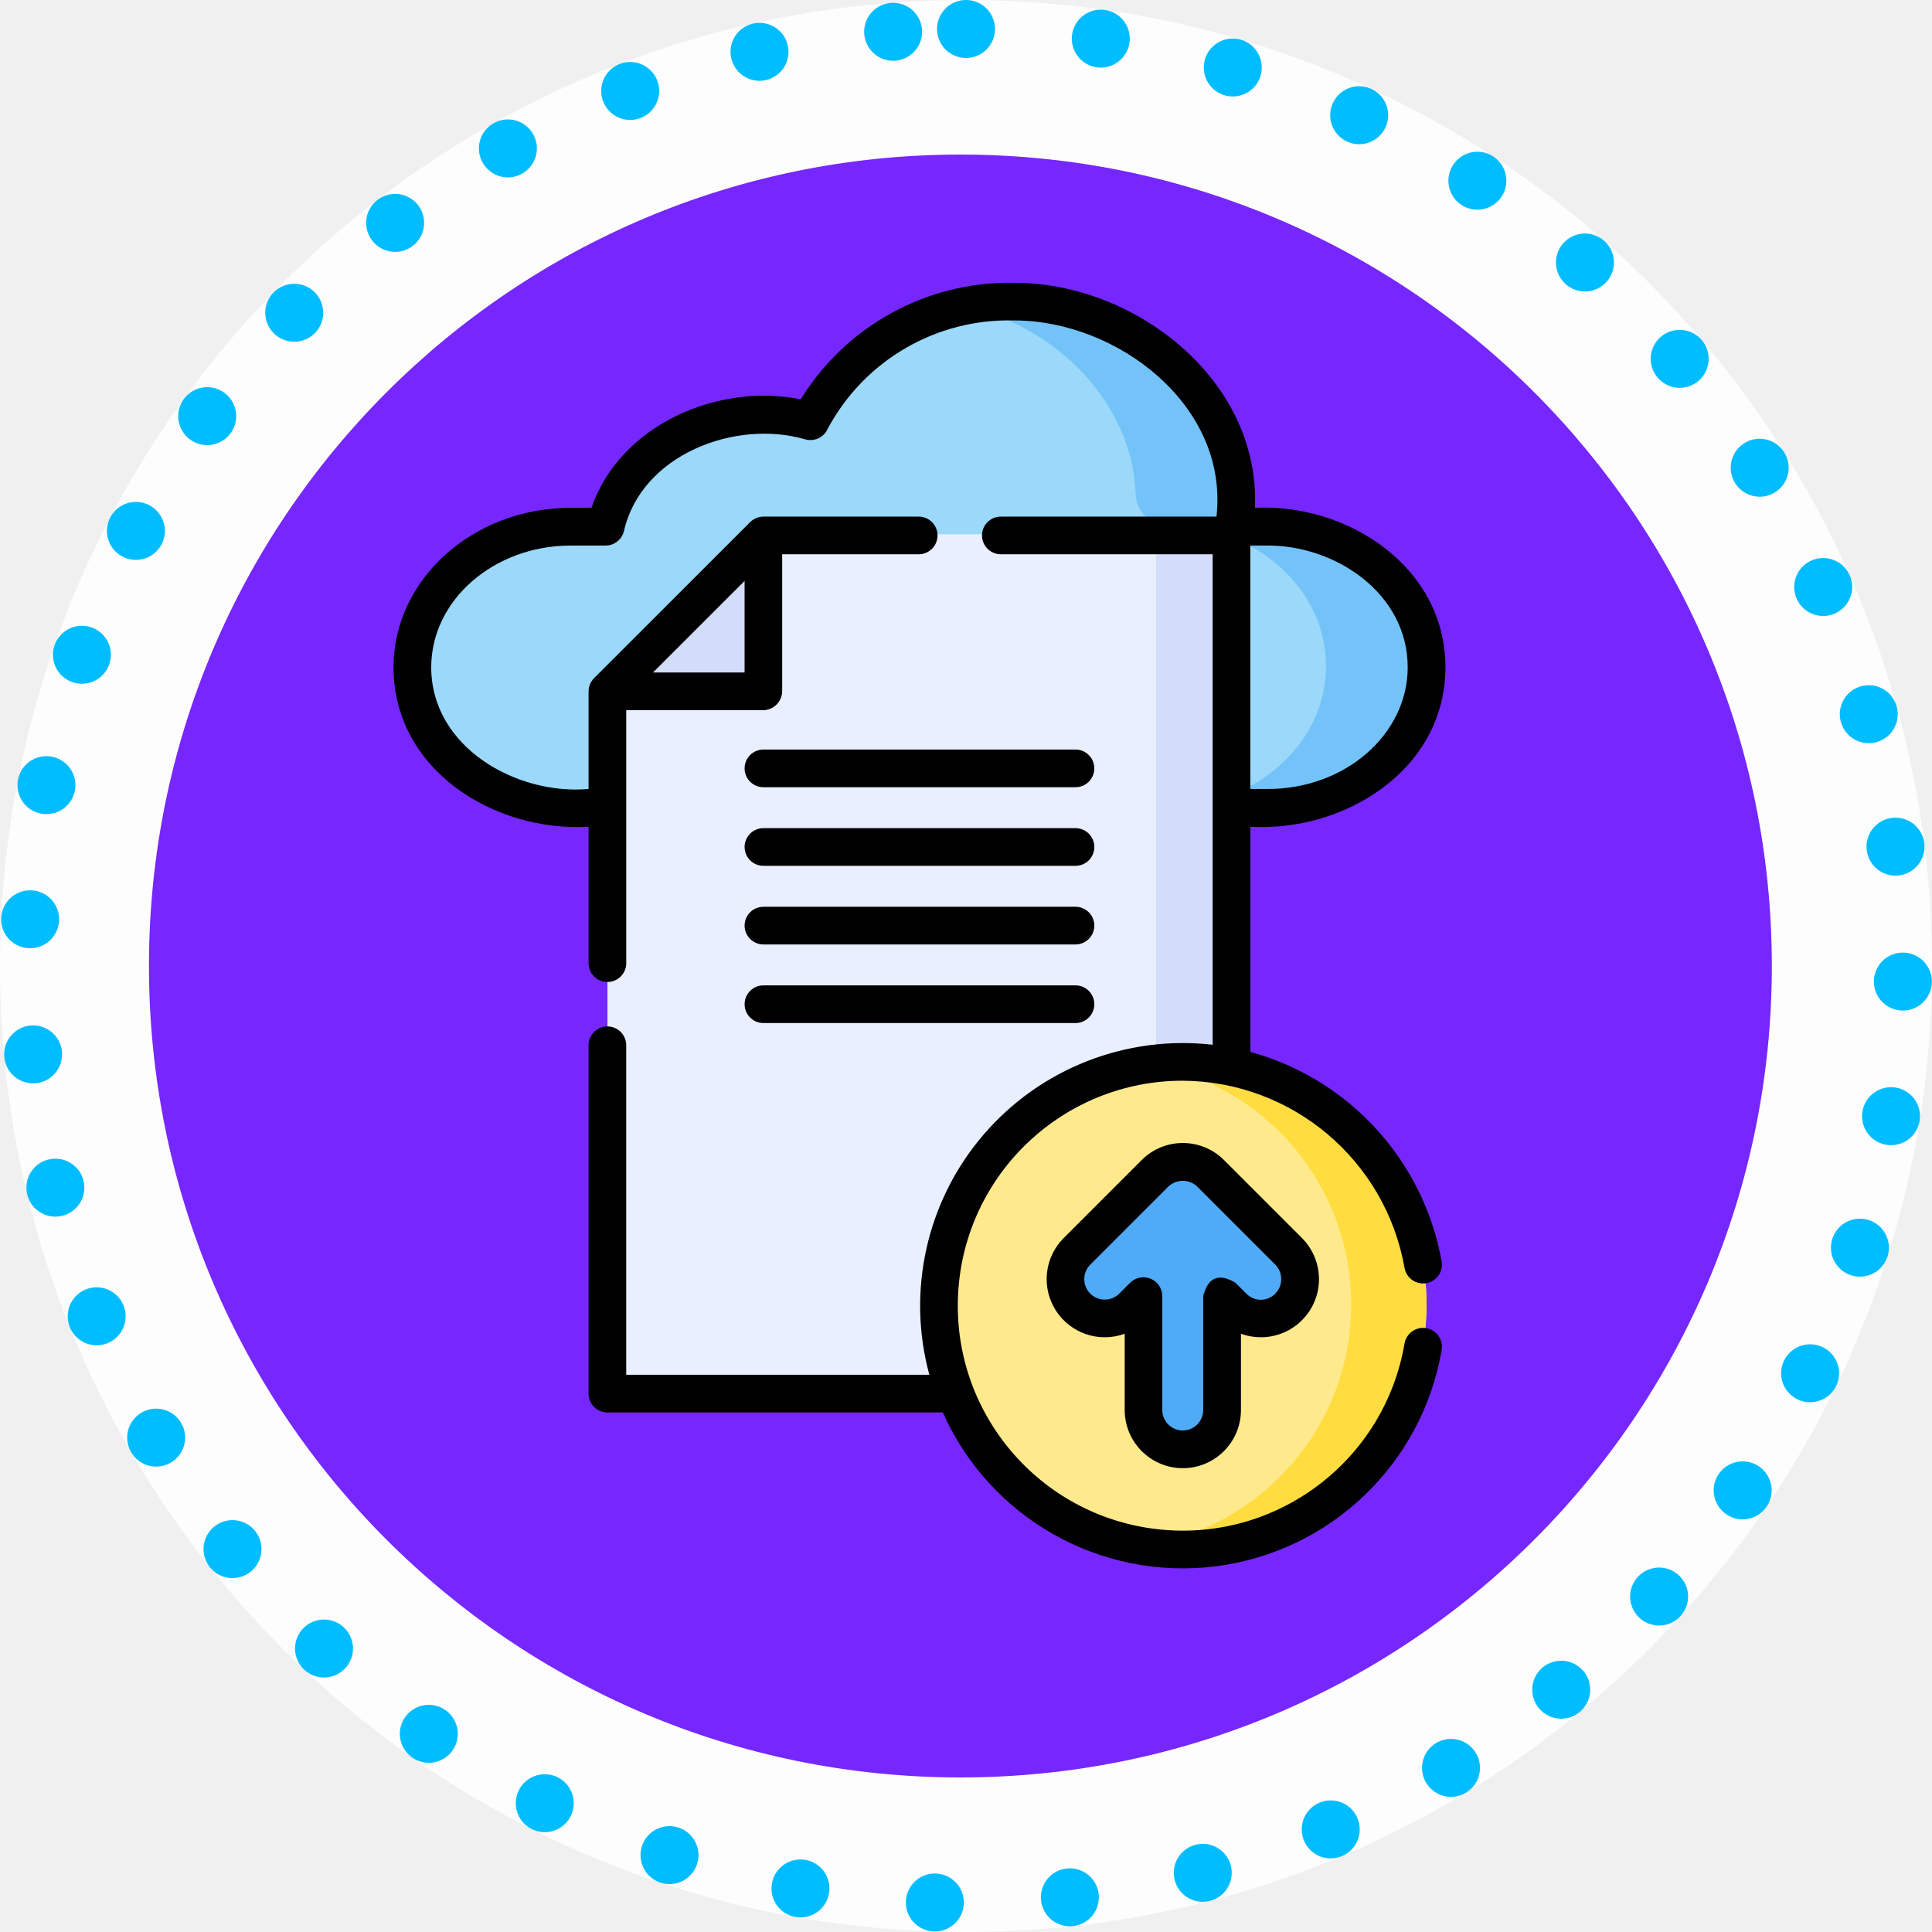
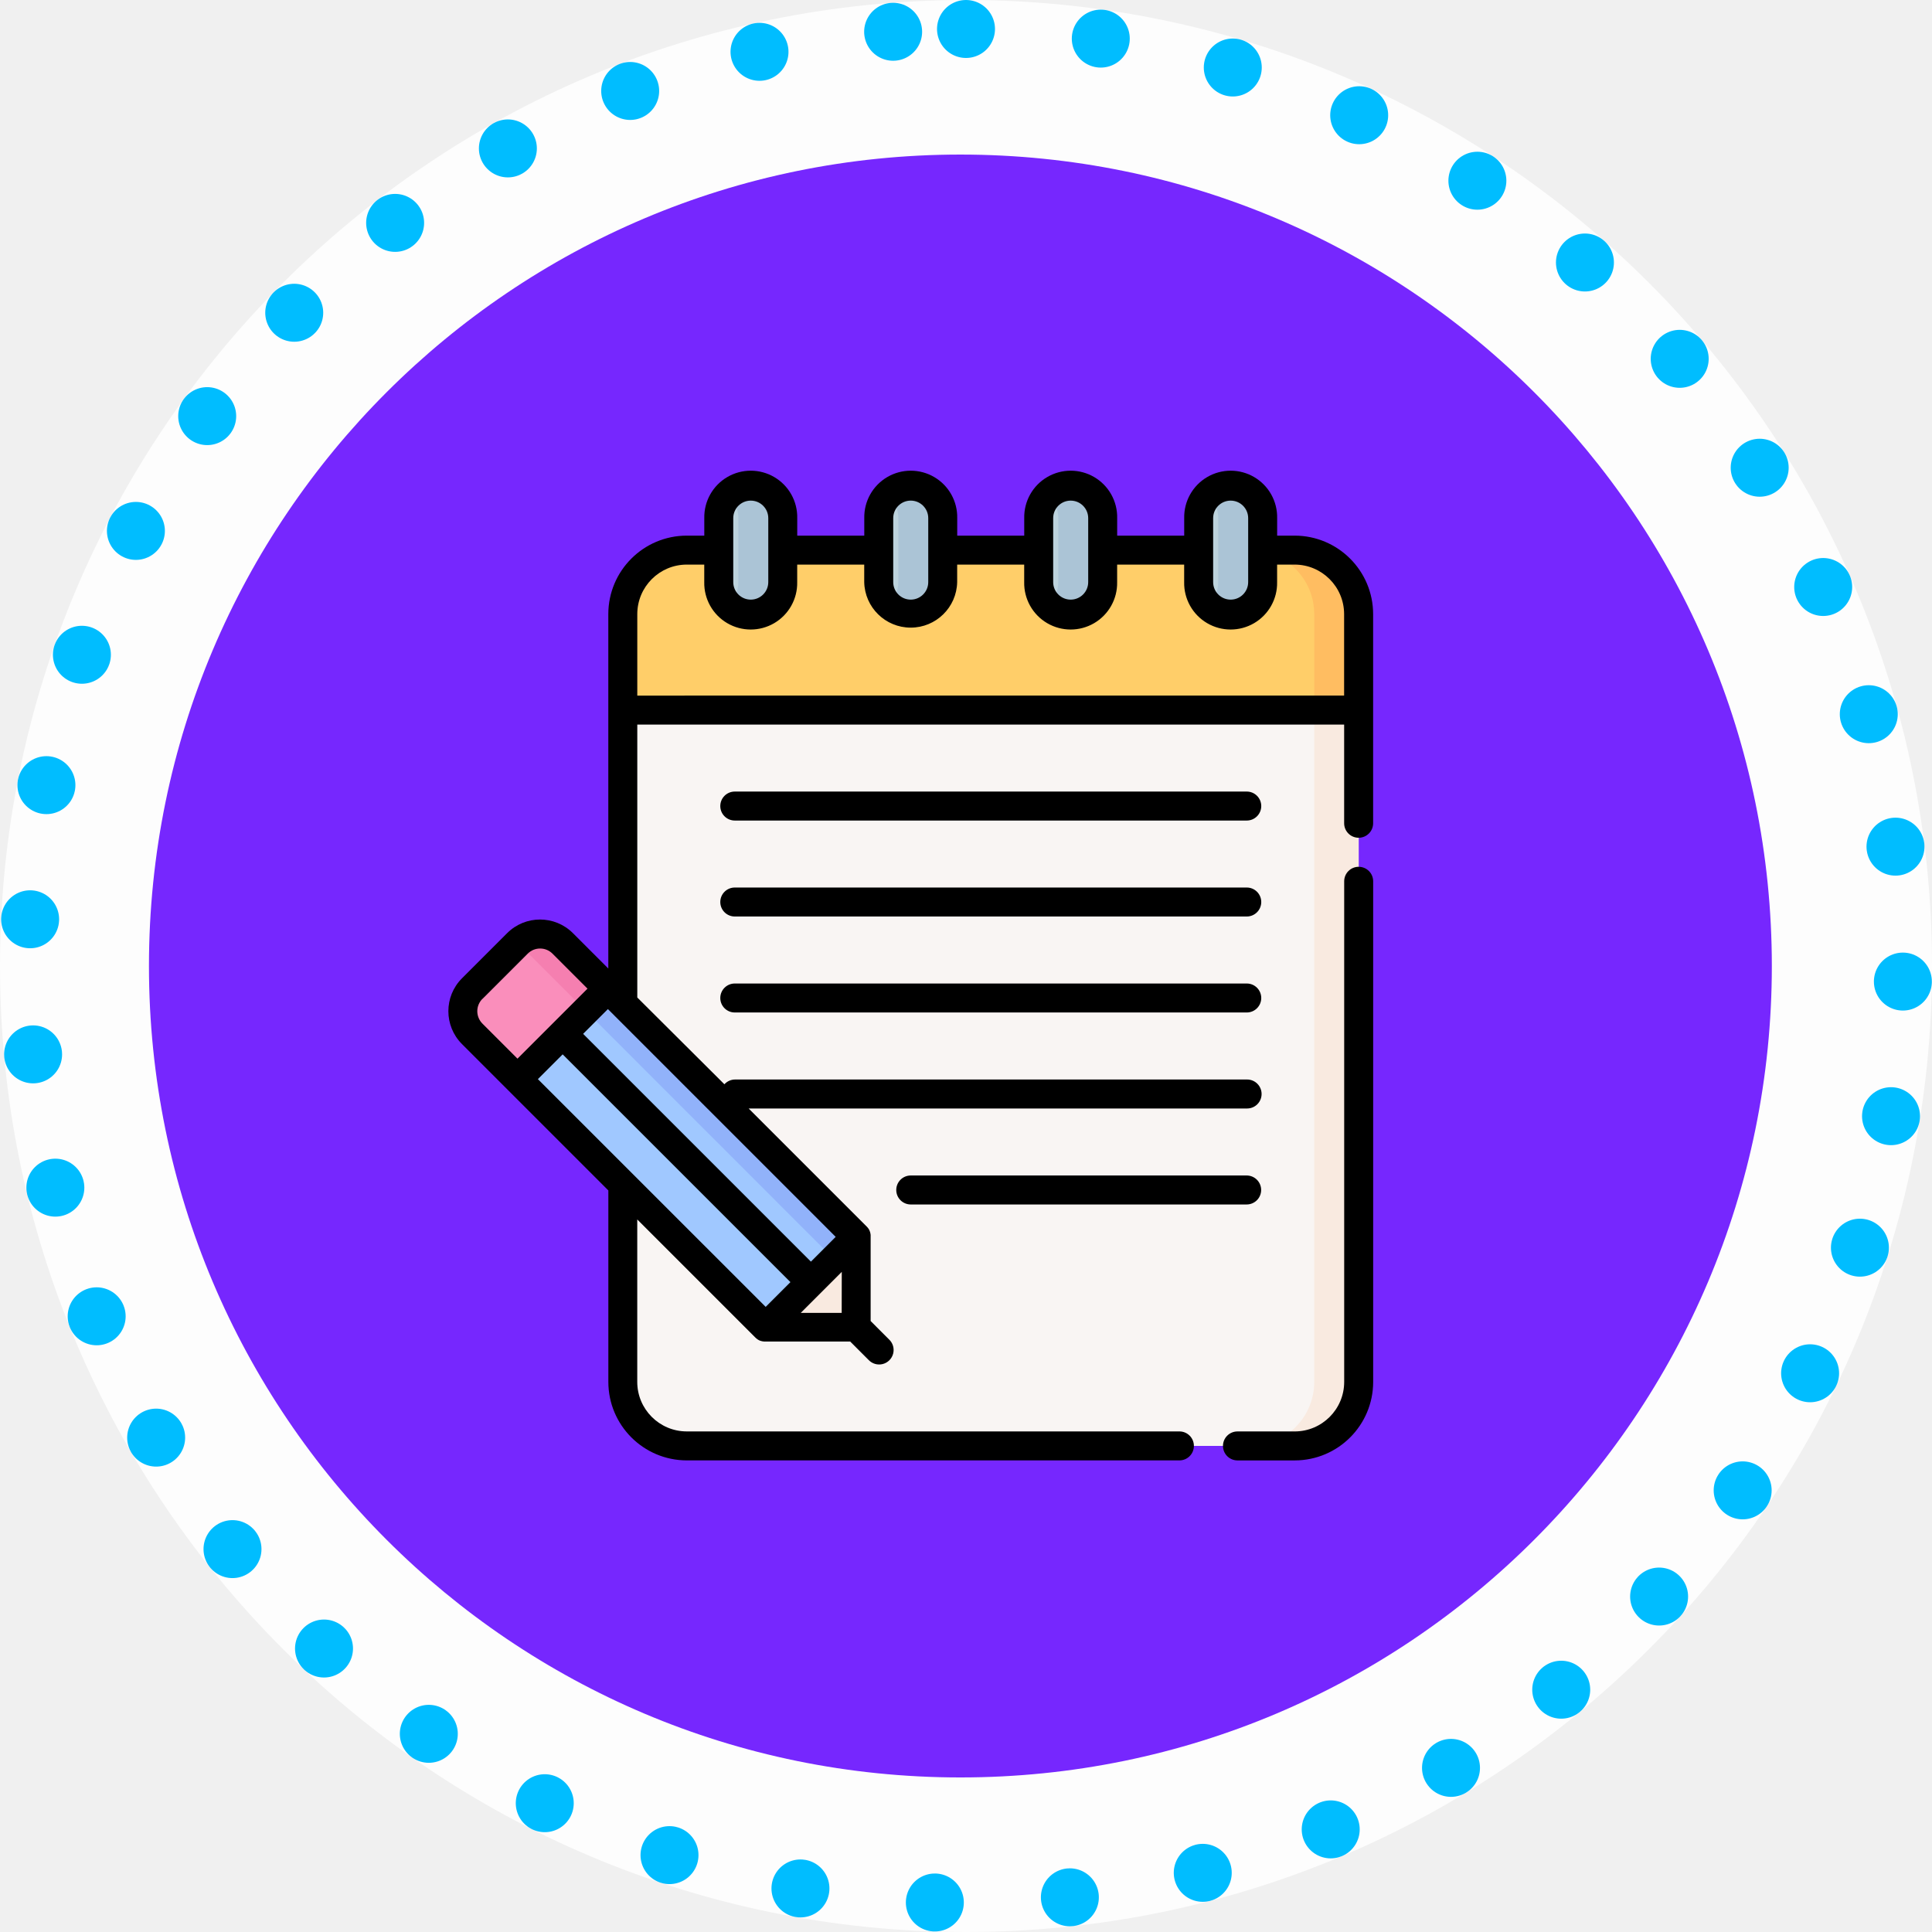
<svg xmlns="http://www.w3.org/2000/svg" width="100" height="100" viewBox="0 0 100 100">
-   <g id="Group_1158586" data-name="Group 1158586" transform="translate(-637 -6992)">
+   <g id="Group_1169261" data-name="Group 1169261" transform="translate(-637 -6992)">
    <g id="Group_1098742" data-name="Group 1098742" transform="translate(637.242 6992)">
      <rect id="Rectangle_400898" data-name="Rectangle 400898" width="100" height="100" rx="50" transform="translate(-0.242)" fill="#fff" opacity="0.859" />
      <g id="Rectangle_400907" data-name="Rectangle 400907" transform="translate(-0.242)" fill="none" stroke="#00bdff" stroke-linecap="round" stroke-width="3" stroke-dasharray="0 7">
        <rect width="100" height="100" rx="50" stroke="none" />
        <rect x="1.5" y="1.5" width="97" height="97" rx="48.5" fill="none" />
      </g>
    </g>
    <g id="Group_1107006" data-name="Group 1107006" transform="translate(645.109 7000.157)">
      <rect id="Rectangle_400898-2" data-name="Rectangle 400898" width="84" height="84" rx="42" transform="translate(-0.399 -0.157)" fill="#6003fe" opacity="0.859" />
      <rect id="Rectangle_400907-2" data-name="Rectangle 400907" width="84" height="84" rx="42" transform="translate(-0.398 -0.157)" fill="none" />
    </g>
-     <g id="Group_1172458" data-name="Group 1172458" transform="translate(610.835 7006.637)">
-       <g id="Group_1172456" data-name="Group 1172456" transform="translate(47.508 0.915)">
-         <g id="Group_1172455" data-name="Group 1172455" transform="translate(0)">
-           <path id="Path_946976" data-name="Path 946976" d="M98.324,18.689H96.566C97.523,12.752,91.982,7.043,85.2,7.043A11.6,11.6,0,0,0,74.637,13.23c-4.57-1.332-9.634,1.24-10.6,5.459h-1.8c-4.53,0-8.2,3.259-8.2,7.279s3.672,7.279,8.2,7.279h36.09c4.53,0,8.2-3.259,8.2-7.279s-3.672-7.279-8.2-7.279Z" transform="translate(-54.031 -7.043)" fill="#9bd8f9" />
+     <g id="Group_1165324" data-name="Group 1165324" transform="translate(643.646 7016.412)">
+       <g id="Group_1165322" data-name="Group 1165322" transform="translate(17.308 0.75)">
+         <path id="Path_938626" data-name="Path 938626" d="M106.907,104.334v36.688a3.312,3.312,0,0,0,3.312,3.312h31.463a3.312,3.312,0,0,0,3.312-3.312V104.334Z" transform="translate(-98.625 -94.655)" fill="#f9f5f3" />
+         <path id="Path_938627" data-name="Path 938627" d="M435.12,104.334v36.688a3.312,3.312,0,0,1-3.312,3.312h2.3a3.312,3.312,0,0,0,3.312-3.312V104.334Z" transform="translate(-391.049 -94.655)" fill="#f9eae0" />
+         <g id="Group_1165320" data-name="Group 1165320" transform="translate(0 23.181)">
+           <path id="Path_938628" data-name="Path 938628" d="M66.857,277.534,53.933,264.609l-4.684,4.684,12.925,12.925a.8.8,0,0,0,.565.234h.714l3.639-3.639V278.1A.8.8,0,0,0,66.857,277.534Z" transform="translate(-46.73 -262.09)" fill="#a0c8ff" />
+           <path id="Path_938629" data-name="Path 938629" d="M98.7,277.534,85.777,264.609l-1.147,1.147L98,279.131a.8.8,0,0,1,.216.4l.715-.715V278.1A.8.8,0,0,0,98.7,277.534Z" transform="translate(-78.574 -262.09)" fill="#91b2fa" />
+           <path id="Path_938630" data-name="Path 938630" d="M186.041,400.6v-3.553a.8.8,0,0,0-.051-.28l-4.581,4.581a.8.8,0,0,0,.28.051h3.553A.8.8,0,0,0,186.041,400.6Z" transform="translate(-165.68 -381.04)" fill="#f9eae0" />
+           <path id="Path_938631" data-name="Path 938631" d="M26.874,239.893l-2.342,2.342a1.656,1.656,0,0,0,0,2.342l2.342,2.342,4.684-4.684-2.342-2.342a1.656,1.656,0,0,0-2.342,0Z" transform="translate(-24.047 -239.408)" fill="#fa8ebb" />
+           <path id="Path_938632" data-name="Path 938632" d="M52.567,239.877l.024.021,3.489,3.489,1.147-1.147L54.885,239.9A1.655,1.655,0,0,0,52.567,239.877Z" transform="translate(-49.716 -239.413)" fill="#f57fb0" />
        </g>
-         <path id="Path_946977" data-name="Path 946977" d="M289.249,18.689h-1.758c.957-5.937-4.584-11.646-11.366-11.646a12.908,12.908,0,0,0-2.65.273c4.969,1.076,8.772,5.192,8.92,9.751a1.662,1.662,0,0,0,1.654,1.622c4.53,0,8.2,3.259,8.2,7.279s-3.672,7.279-8.2,7.279h5.2c4.53,0,8.2-3.259,8.2-7.279s-3.672-7.279-8.2-7.279Z" transform="translate(-244.956 -7.043)" fill="#73c3f9" />
-         <path id="Path_946978" data-name="Path 946978" d="M164.016,144.576h-32.3V108.233l8.076-8.076h24.228Z" transform="translate(-121.617 -88.056)" fill="#e9efff" />
-         <path id="Path_946979" data-name="Path 946979" d="M350.279,100.157h3.9v44.419h-3.9Z" transform="translate(-311.779 -88.056)" fill="#d3dcfb" />
-         <path id="Path_946980" data-name="Path 946980" d="M131.712,108.233h8.076v-8.076Z" transform="translate(-121.617 -88.056)" fill="#d3dcfb" />
-         <circle id="Ellipse_13646" data-name="Ellipse 13646" cx="12.619" cy="12.619" r="12.619" transform="translate(22.022 51.968) rotate(-45)" fill="#ffe98d" />
-         <path id="Path_946981" data-name="Path 946981" d="M347.813,309.833a12.712,12.712,0,0,0-1.95.15,12.621,12.621,0,0,1,0,24.938,12.62,12.62,0,1,0,1.95-25.088Z" transform="translate(-307.937 -270.483)" fill="#ffdd40" />
-         <path id="Path_946982" data-name="Path 946982" d="M325.69,357.208a2.035,2.035,0,0,1-2.877,0l-.565-.565v5.9a2.035,2.035,0,0,1-4.069,0v-5.9l-.565.565a2.035,2.035,0,0,1-2.877-2.877l4.038-4.038a2.057,2.057,0,0,1,2.877,0l4.038,4.038A2.035,2.035,0,0,1,325.69,357.208Z" transform="translate(-280.338 -305.174)" fill="#4fabf7" />
+         <path id="Path_938633" data-name="Path 938633" d="M141.681,40.634H110.218a3.312,3.312,0,0,0-3.312,3.312v4.968h38.087V43.946a3.312,3.312,0,0,0-3.312-3.312Z" transform="translate(-98.624 -37.322)" fill="#ffce69" />
+         <path id="Path_938634" data-name="Path 938634" d="M434.107,40.634h-2.3a3.312,3.312,0,0,1,3.312,3.312v4.968h2.3V43.946a3.312,3.312,0,0,0-3.312-3.312Z" transform="translate(-391.049 -37.322)" fill="#ffbd61" />
+         <g id="Group_1165321" data-name="Group 1165321" transform="translate(13.25)">
+           <path id="Path_938635" data-name="Path 938635" d="M156.607,12.468a1.656,1.656,0,1,0,3.312,0V9.156a1.656,1.656,0,1,0-3.312,0Z" transform="translate(-156.607 -7.5)" fill="#bdd3dd" />
+           <path id="Path_938636" data-name="Path 938636" d="M405.107,12.468a1.656,1.656,0,1,0,3.312,0V9.156a1.656,1.656,0,1,0-3.312,0Z" transform="translate(-380.268 -7.5)" fill="#bdd3dd" />
+           <path id="Path_938637" data-name="Path 938637" d="M239.44,12.468a1.656,1.656,0,1,0,3.312,0V9.156a1.656,1.656,0,1,0-3.312,0Z" transform="translate(-231.16 -7.5)" fill="#bdd3dd" />
+           <path id="Path_938638" data-name="Path 938638" d="M322.274,12.468a1.656,1.656,0,1,0,3.312,0V9.156a1.656,1.656,0,1,0-3.312,0Z" transform="translate(-305.714 -7.5)" fill="#bdd3dd" />
+         </g>
+         <path id="Path_938639" data-name="Path 938639" d="M411.323,7.5a1.65,1.65,0,0,0-1.15.466,1.65,1.65,0,0,1,.506,1.19v3.312a1.65,1.65,0,0,1-.506,1.19,1.655,1.655,0,0,0,2.805-1.19V9.156A1.656,1.656,0,0,0,411.323,7.5Z" transform="translate(-371.578 -7.5)" fill="#abc4d6" />
+         <path id="Path_938640" data-name="Path 938640" d="M328.49,7.5a1.649,1.649,0,0,0-1.149.466,1.65,1.65,0,0,1,.506,1.19v3.312a1.65,1.65,0,0,1-.506,1.19,1.655,1.655,0,0,0,2.806-1.19V9.156A1.656,1.656,0,0,0,328.49,7.5Z" transform="translate(-297.025 -7.5)" fill="#abc4d6" />
+         <path id="Path_938641" data-name="Path 938641" d="M245.657,7.5a1.65,1.65,0,0,0-1.15.466,1.65,1.65,0,0,1,.506,1.19v3.312a1.65,1.65,0,0,1-.506,1.19,1.655,1.655,0,0,0,2.805-1.19V9.156A1.656,1.656,0,0,0,245.657,7.5Z" transform="translate(-222.471 -7.5)" fill="#abc4d6" />
+         <path id="Path_938642" data-name="Path 938642" d="M162.824,7.5a1.649,1.649,0,0,0-1.15.466,1.65,1.65,0,0,1,.506,1.19v3.312a1.65,1.65,0,0,1-.506,1.19,1.655,1.655,0,0,0,2.805-1.19V9.156A1.656,1.656,0,0,0,162.824,7.5Z" transform="translate(-147.917 -7.5)" fill="#abc4d6" />
      </g>
-       <g id="Group_1172457" data-name="Group 1172457" transform="translate(46.534 0)">
-         <path id="Path_946983" data-name="Path 946983" d="M187.329,187.849h16.152a.975.975,0,1,0,0-1.95H187.329a.975.975,0,0,0,0,1.95Z" transform="translate(-168.183 -161.74)" />
-         <path id="Path_946984" data-name="Path 946984" d="M187.329,219.157h16.152a.975.975,0,1,0,0-1.95H187.329a.975.975,0,0,0,0,1.95Z" transform="translate(-168.183 -188.979)" />
-         <path id="Path_946985" data-name="Path 946985" d="M187.329,250.466h16.152a.975.975,0,1,0,0-1.95H187.329a.975.975,0,1,0,0,1.95Z" transform="translate(-168.183 -216.219)" />
-         <path id="Path_946986" data-name="Path 946986" d="M187.329,281.775h16.152a.975.975,0,1,0,0-1.95H187.329a.975.975,0,1,0,0,1.95Z" transform="translate(-168.183 -243.459)" />
-         <path id="Path_946987" data-name="Path 946987" d="M313.7,359.441a3.013,3.013,0,0,0,3.01-3.01v-3.948a3.009,3.009,0,0,0,3.157-4.956l-4.038-4.038a3.014,3.014,0,0,0-4.256,0l-4.038,4.038a3.009,3.009,0,0,0,3.157,4.956v3.948A3.013,3.013,0,0,0,313.7,359.441Zm-3.289-9.036a1.059,1.059,0,0,1-1.5-1.5l4.038-4.038a1.088,1.088,0,0,1,1.5,0l4.038,4.038a1.07,1.07,0,0,1,0,1.5,1.042,1.042,0,0,1-1.5,0l-.565-.565q-1.293-.767-1.665.689v5.9a1.059,1.059,0,1,1-2.119,0v-5.9a.978.978,0,0,0-1.664-.689Z" transform="translate(-272.847 -298.085)" />
-         <path id="Path_946988" data-name="Path 946988" d="M98.862,50.982a.975.975,0,1,0,1.923-.325,13.763,13.763,0,0,0-9.9-10.848V28.154c4.864.284,10.095-2.943,10.095-8.254,0-5.194-5.054-8.486-9.858-8.254C91.392,5.009,84.9,0,78.678,0A12.7,12.7,0,0,0,67.61,6.033c-4.269-.873-9.356,1.317-10.829,5.614h-1.07c-5.06,0-9.177,3.7-9.177,8.254,0,5.319,5.222,8.537,10.095,8.254v7.061a.975.975,0,1,0,1.95,0V22.124l7.1,0a1,1,0,0,0,.972-1V14.052h7.065a.975.975,0,0,0,0-1.95H65.7a1,1,0,0,0-.733.31l-8.052,8.051a.977.977,0,0,0-.286.689V26.2c-3.718.331-8.144-2.151-8.144-6.3,0-3.476,3.242-6.3,7.227-6.3h1.8a.975.975,0,0,0,.95-.757c.906-3.956,5.774-5.791,9.377-4.741a.975.975,0,0,0,1.151-.513A10.615,10.615,0,0,1,78.677,1.95c5.294,0,11.1,4.387,10.453,10.152H77.969a.975.975,0,1,0,0,1.95H88.933V39.439A13.6,13.6,0,0,0,74.268,56.52H58.578V39.465a.975.975,0,1,0-1.95,0V57.495a.975.975,0,0,0,.975.975H74.965a13.593,13.593,0,0,0,25.82-3.238.975.975,0,1,0-1.923-.325A11.644,11.644,0,1,1,87.385,41.3a11.732,11.732,0,0,1,11.477,9.681ZM59.965,20.17l4.74-4.739V20.17ZM91.8,13.6c3.515,0,7.227,2.491,7.227,6.3,0,3.476-3.242,6.3-7.227,6.3h-.918V13.6H91.8Z" transform="translate(-46.534 0)" />
+       <g id="Group_1165323" data-name="Group 1165323" transform="translate(16.559 0)">
+         <path id="Path_938643" data-name="Path 938643" d="M60.365,3.312h-.906V2.406a2.406,2.406,0,1,0-4.811,0v.906H51.179V2.406a2.406,2.406,0,1,0-4.811,0v.906H42.9V2.406a2.406,2.406,0,1,0-4.811,0v.906H34.619V2.406a2.406,2.406,0,1,0-4.811,0v.906H28.9A4.066,4.066,0,0,0,24.84,7.373V25.719l-1.834-1.834a2.408,2.408,0,0,0-3.4,0l-2.342,2.342a2.408,2.408,0,0,0,0,3.4l7.578,7.578v9.909A4.066,4.066,0,0,0,28.9,51.178H54.4a.75.75,0,1,0,0-1.5H28.9a2.565,2.565,0,0,1-2.562-2.562v-8.41l6.116,6.116a.731.731,0,0,0,.056.05l.04.03.019.014c.017.011.035.022.053.032l.01.006c.019.01.038.019.058.027l.009,0c.019.008.038.014.057.021l.012,0,.055.014.016,0,.054.008.019,0c.024,0,.049,0,.073,0h4.373l.951.951a.75.75,0,1,0,1.06-1.06l-.951-.951V39.609q0-.037,0-.074c0-.005,0-.011,0-.016s0-.038-.008-.057l0-.014c0-.019-.009-.038-.014-.057l0-.01c-.006-.02-.013-.04-.021-.059l0-.006c-.009-.02-.018-.04-.028-.06l0-.007c-.01-.019-.021-.037-.033-.055l-.012-.016c-.01-.014-.02-.029-.032-.043s-.032-.038-.05-.056l-6.116-6.116h25.8a.75.75,0,0,0,0-1.5h-26.5a.747.747,0,0,0-.555.247L26.34,27.218V13.091H62.927V18.2a.75.75,0,1,0,1.5,0V7.373a4.066,4.066,0,0,0-4.061-4.061ZM36.92,43.543H34.8l2.124-2.124Zm-15.725-12.1,1.282-1.282L34.267,41.95l-1.282,1.282ZM35.327,40.89,23.537,29.1l1.282-1.282L36.609,39.608Zm-17-13.6,2.342-2.342a.907.907,0,0,1,1.282,0l1.812,1.812-1.812,1.812h0l-1.812,1.812-1.812-1.812A.907.907,0,0,1,18.323,27.288ZM57.053,1.5a.907.907,0,0,1,.906.906V5.718a.906.906,0,1,1-1.813,0V4.063h0V2.406a.907.907,0,0,1,.906-.906Zm-8.28,0a.907.907,0,0,1,.906.906V5.718a.906.906,0,1,1-1.813,0V4.063h0V2.406a.907.907,0,0,1,.906-.906Zm-9.186.906a.906.906,0,1,1,1.813,0V4.061h0V5.718a.906.906,0,1,1-1.813,0ZM32.214,1.5a.907.907,0,0,1,.906.906V4.061h0V5.718a.906.906,0,1,1-1.813,0V4.063h0V2.406A.907.907,0,0,1,32.214,1.5ZM26.34,11.592V7.373A2.565,2.565,0,0,1,28.9,4.811h.906v.906a2.406,2.406,0,1,0,4.811,0V4.811h3.469v.906a2.406,2.406,0,0,0,4.811,0V4.811h3.469v.906a2.406,2.406,0,1,0,4.811,0V4.811h3.469v.906a2.406,2.406,0,1,0,4.811,0V4.811h.906a2.565,2.565,0,0,1,2.562,2.562v4.218Z" transform="translate(-16.559 0)" />
+         <path id="Path_938644" data-name="Path 938644" d="M424.7,204.619a.75.75,0,0,0-.75.75v25.914a2.565,2.565,0,0,1-2.562,2.562h-2.962a.75.75,0,0,0,0,1.5h2.962a4.066,4.066,0,0,0,4.062-4.062V205.369A.75.75,0,0,0,424.7,204.619Z" transform="translate(-377.58 -184.166)" />
+         <path id="Path_938645" data-name="Path 938645" d="M158.14,167.166h26.5a.75.75,0,1,0,0-1.5h-26.5a.75.75,0,0,0,0,1.5Z" transform="translate(-143.313 -149.107)" />
+         <path id="Path_938646" data-name="Path 938646" d="M158.14,216.866h26.5a.75.75,0,1,0,0-1.5h-26.5a.75.75,0,1,0,0,1.5Z" transform="translate(-143.313 -193.84)" />
+         <path id="Path_938647" data-name="Path 938647" d="M158.14,266.566h26.5a.75.75,0,1,0,0-1.5h-26.5a.75.75,0,1,0,0,1.5Z" transform="translate(-143.313 -238.572)" />
+         <path id="Path_938648" data-name="Path 938648" d="M267.395,365.217a.75.75,0,0,0-.75-.75H249.258a.75.75,0,1,0,0,1.5h17.388A.75.75,0,0,0,267.395,365.217Z" transform="translate(-225.323 -328.036)" />
      </g>
    </g>
  </g>
</svg>
